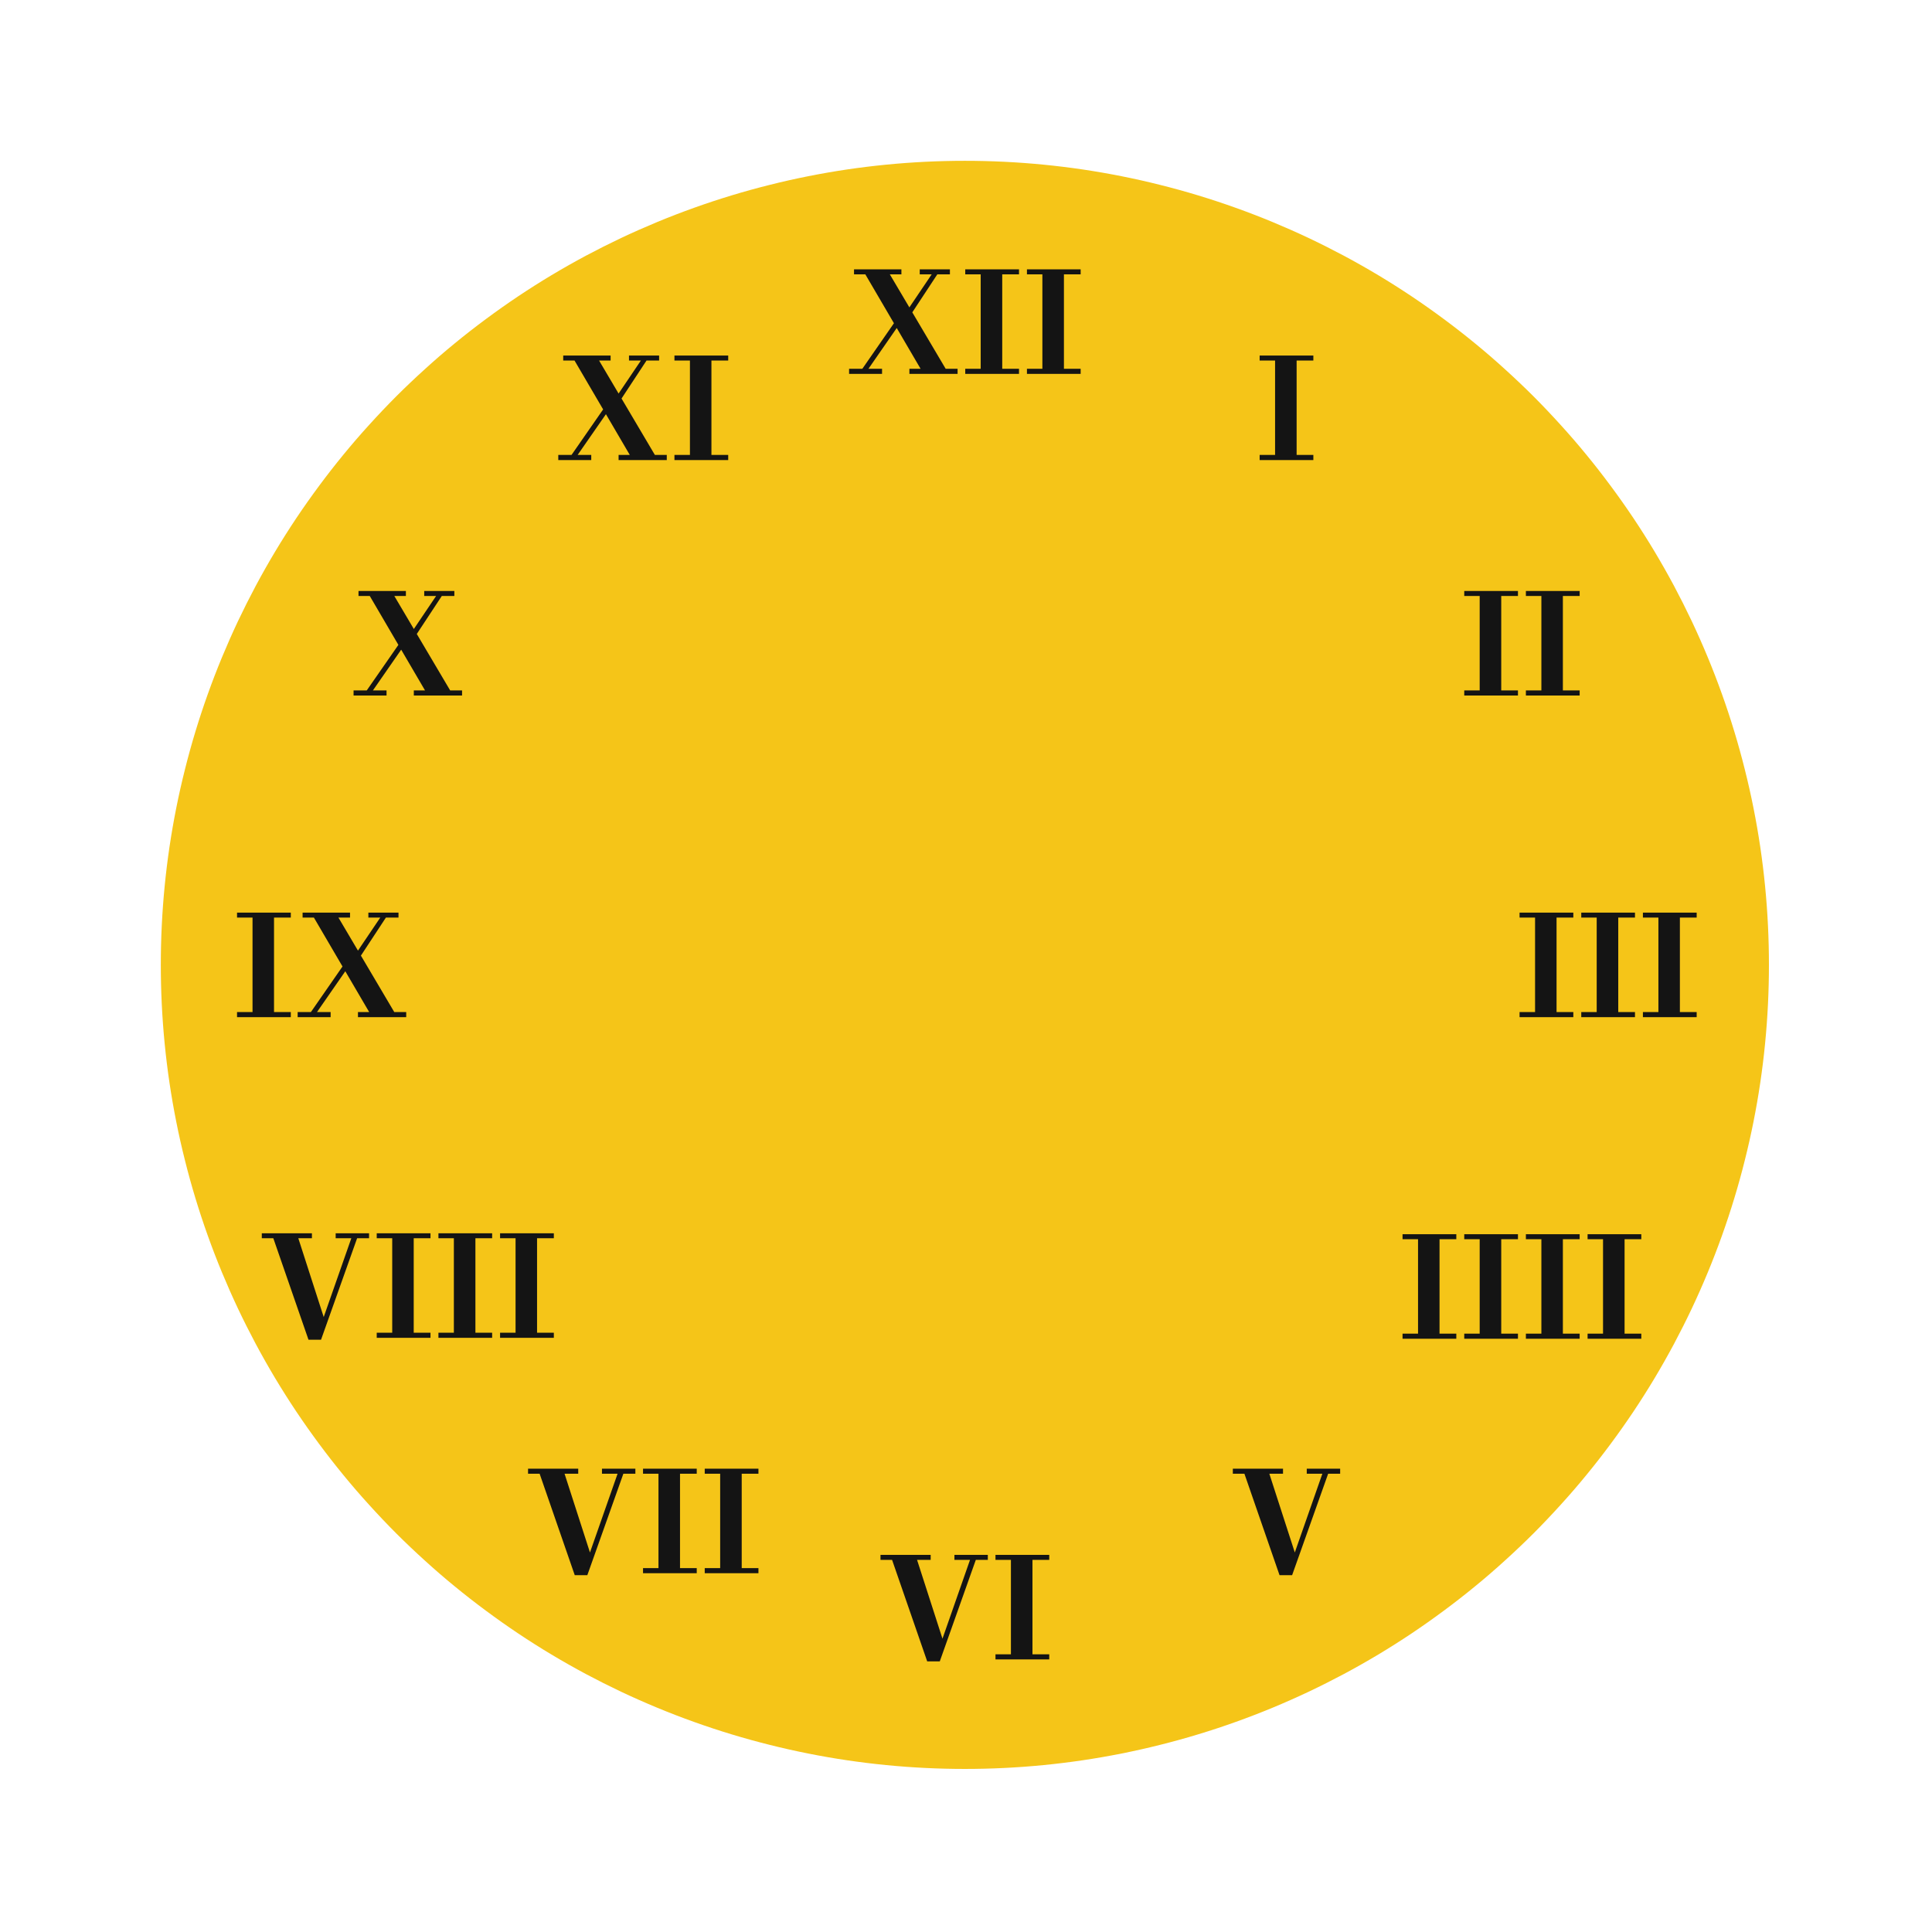
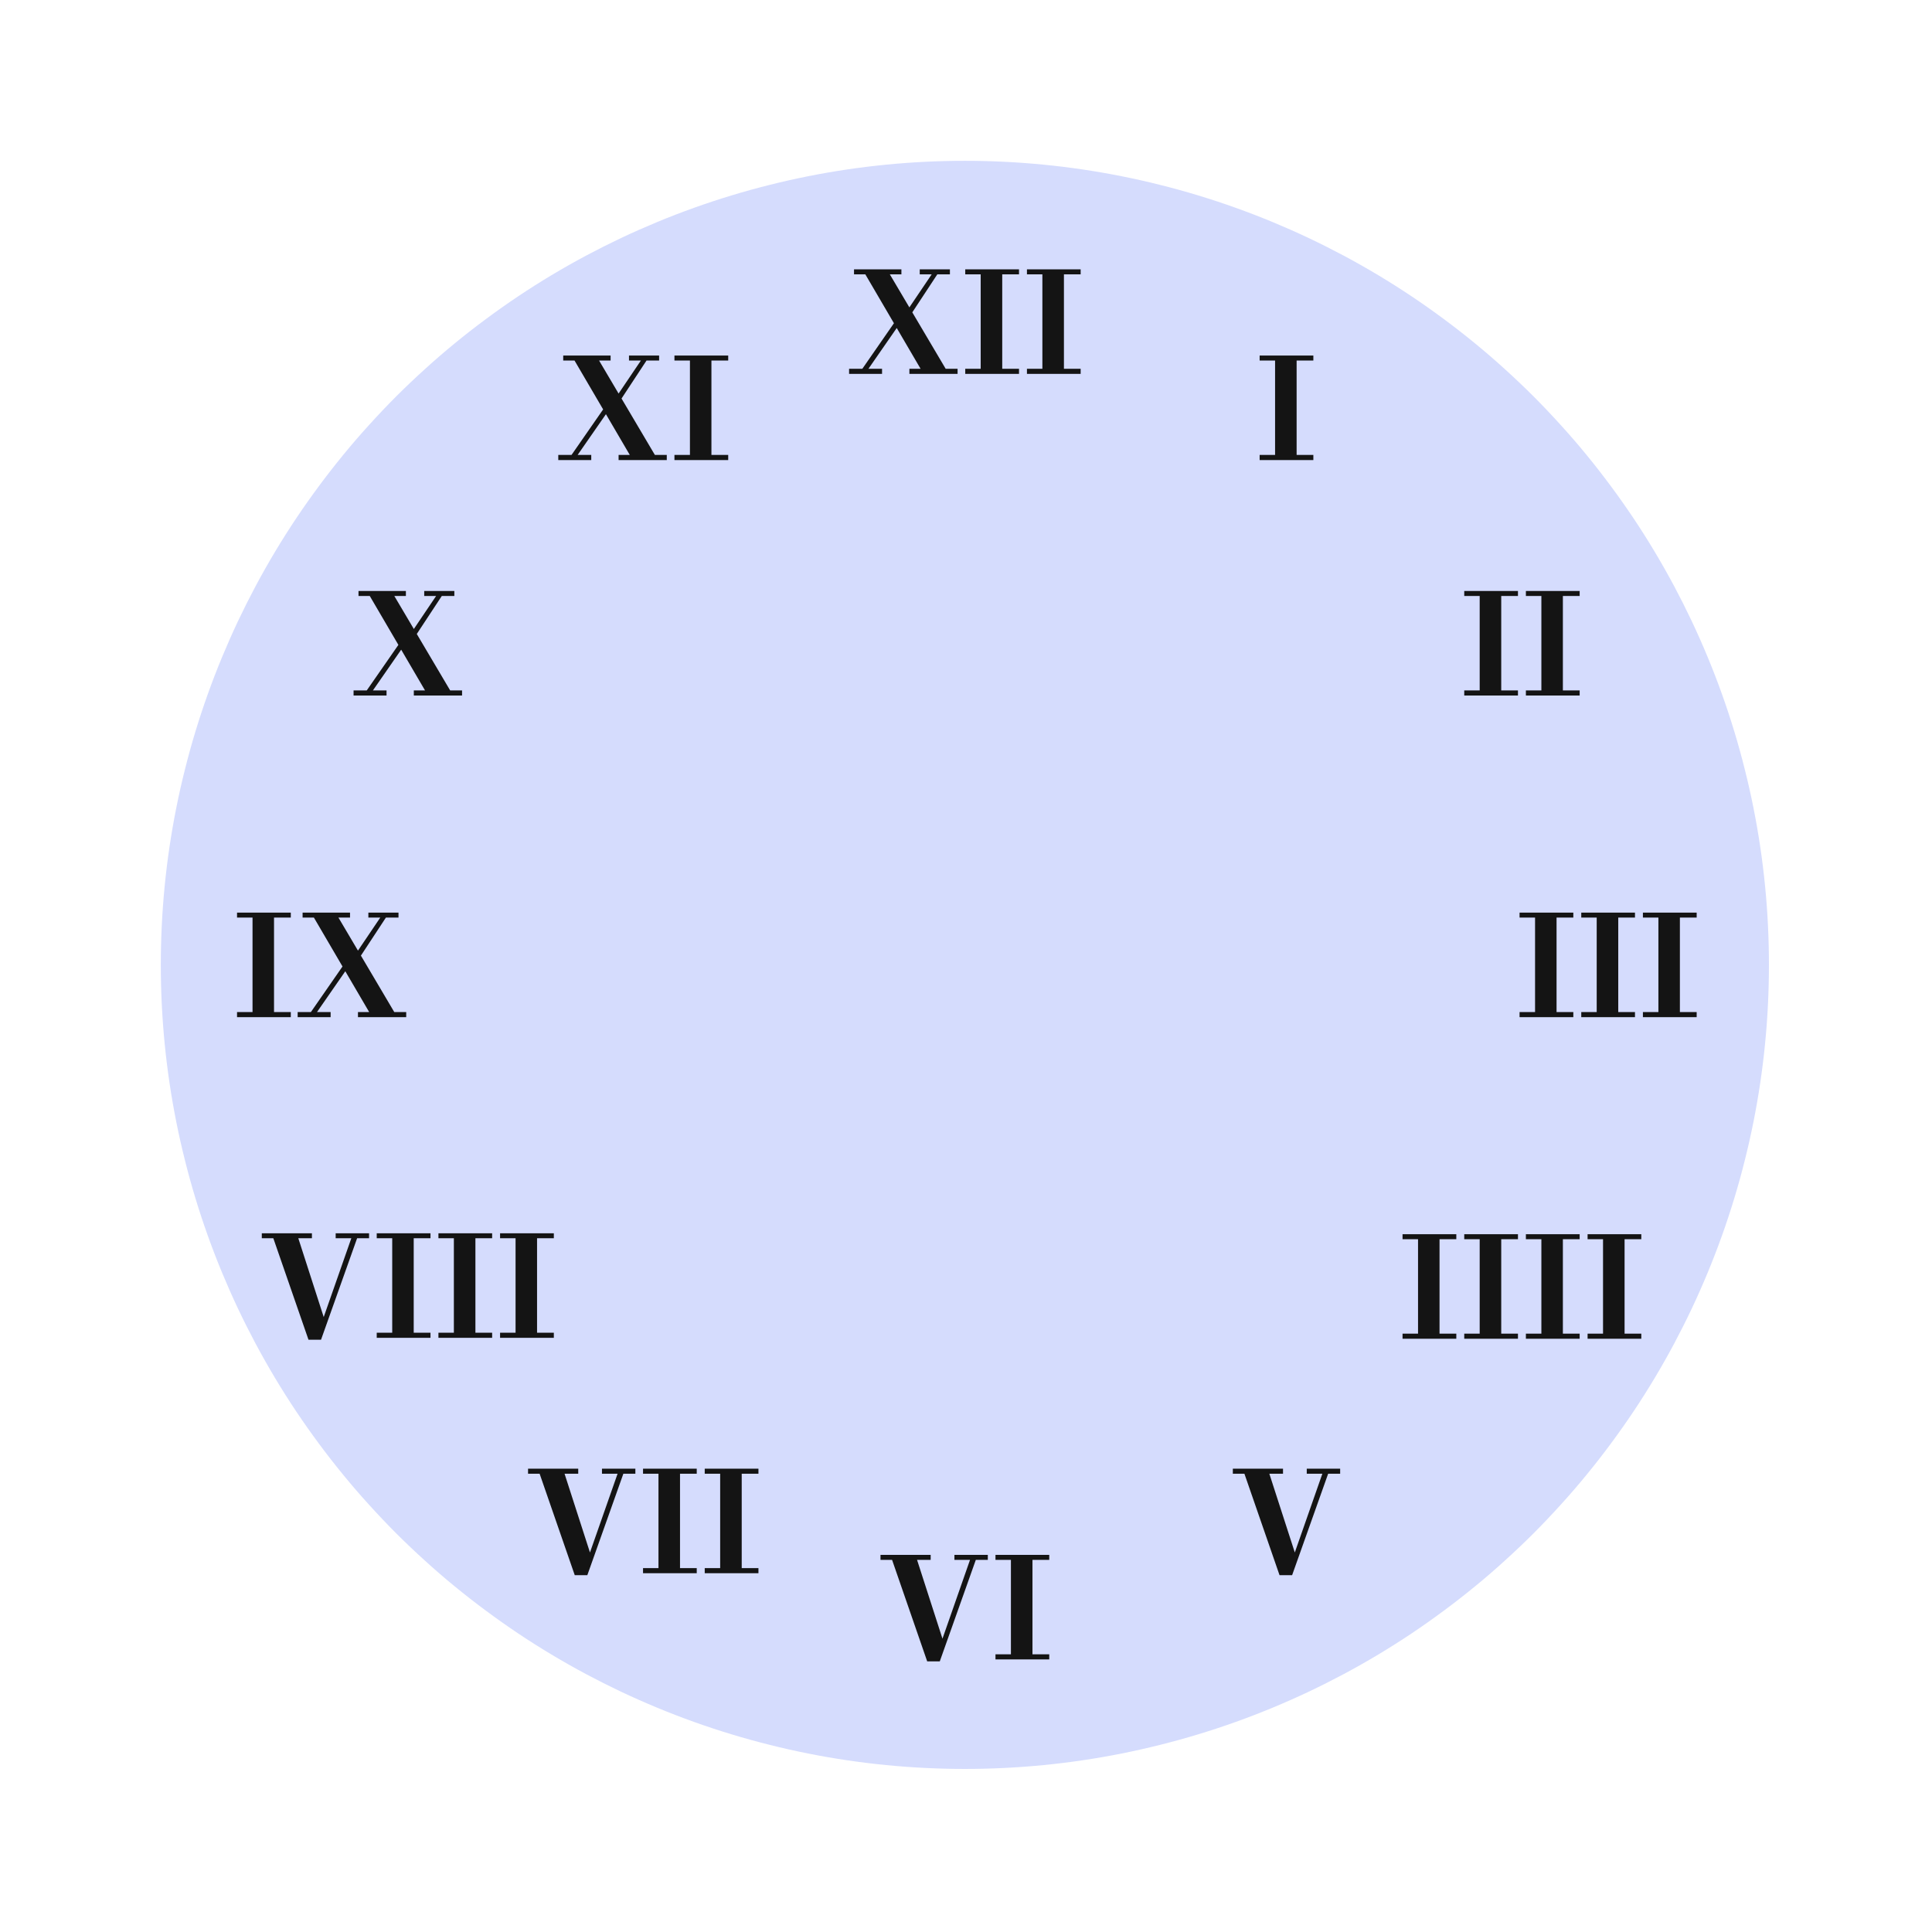
<svg xmlns="http://www.w3.org/2000/svg" width="613" height="613">
-   <path fill="#F5C518" transform="matrix(17.0079 0 -0 -17.0079 306.142 306.142)" d="M15 0Q15 0.368 14.982 0.736Q14.964 1.104 14.928 1.47Q14.892 1.837 14.838 2.201Q14.784 2.565 14.712 2.926Q14.64 3.288 14.55 3.645Q14.461 4.002 14.354 4.354Q14.247 4.707 14.123 5.053Q13.999 5.4 13.858 5.74Q13.717 6.08 13.56 6.413Q13.402 6.746 13.229 7.071Q13.055 7.396 12.866 7.712Q12.677 8.027 12.472 8.334Q12.267 8.64 12.048 8.935Q11.829 9.231 11.595 9.516Q11.362 9.801 11.114 10.073Q10.867 10.346 10.607 10.607Q10.346 10.867 10.073 11.114Q9.801 11.362 9.516 11.595Q9.231 11.829 8.935 12.048Q8.64 12.267 8.334 12.472Q8.027 12.677 7.712 12.866Q7.396 13.055 7.071 13.229Q6.746 13.402 6.413 13.56Q6.08 13.717 5.74 13.858Q5.4 13.999 5.053 14.123Q4.707 14.247 4.354 14.354Q4.002 14.461 3.645 14.55Q3.288 14.64 2.926 14.712Q2.565 14.784 2.201 14.838Q1.837 14.892 1.47 14.928Q1.104 14.964 0.736 14.982Q0.368 15 0 15Q-0.368 15 -0.736 14.982Q-1.104 14.964 -1.47 14.928Q-1.837 14.892 -2.201 14.838Q-2.565 14.784 -2.926 14.712Q-3.288 14.64 -3.645 14.55Q-4.002 14.461 -4.354 14.354Q-4.707 14.247 -5.053 14.123Q-5.4 13.999 -5.74 13.858Q-6.08 13.717 -6.413 13.56Q-6.746 13.402 -7.071 13.229Q-7.396 13.055 -7.712 12.866Q-8.027 12.677 -8.334 12.472Q-8.64 12.267 -8.935 12.048Q-9.231 11.829 -9.516 11.595Q-9.801 11.362 -10.073 11.114Q-10.346 10.867 -10.607 10.607Q-10.867 10.346 -11.114 10.073Q-11.362 9.801 -11.595 9.516Q-11.829 9.231 -12.048 8.935Q-12.267 8.64 -12.472 8.334Q-12.677 8.027 -12.866 7.712Q-13.055 7.396 -13.229 7.071Q-13.402 6.746 -13.56 6.413Q-13.717 6.08 -13.858 5.74Q-13.999 5.4 -14.123 5.053Q-14.247 4.707 -14.354 4.354Q-14.461 4.002 -14.55 3.645Q-14.64 3.288 -14.712 2.926Q-14.784 2.565 -14.838 2.201Q-14.892 1.837 -14.928 1.47Q-14.964 1.104 -14.982 0.736Q-15 0.368 -15 0Q-15 -0.368 -14.982 -0.736Q-14.964 -1.104 -14.928 -1.47Q-14.892 -1.837 -14.838 -2.201Q-14.784 -2.565 -14.712 -2.926Q-14.64 -3.288 -14.55 -3.645Q-14.461 -4.002 -14.354 -4.354Q-14.247 -4.707 -14.123 -5.053Q-13.999 -5.4 -13.858 -5.74Q-13.717 -6.08 -13.56 -6.413Q-13.402 -6.746 -13.229 -7.071Q-13.055 -7.396 -12.866 -7.712Q-12.677 -8.027 -12.472 -8.334Q-12.267 -8.64 -12.048 -8.935Q-11.829 -9.231 -11.595 -9.516Q-11.362 -9.801 -11.114 -10.073Q-10.867 -10.346 -10.607 -10.607Q-10.346 -10.867 -10.073 -11.114Q-9.801 -11.362 -9.516 -11.595Q-9.231 -11.829 -8.935 -12.048Q-8.64 -12.267 -8.334 -12.472Q-8.027 -12.677 -7.712 -12.866Q-7.396 -13.055 -7.071 -13.229Q-6.746 -13.402 -6.413 -13.56Q-6.08 -13.717 -5.74 -13.858Q-5.4 -13.999 -5.053 -14.123Q-4.707 -14.247 -4.354 -14.354Q-4.002 -14.461 -3.645 -14.55Q-3.288 -14.64 -2.926 -14.712Q-2.565 -14.784 -2.201 -14.838Q-1.837 -14.892 -1.47 -14.928Q-1.104 -14.964 -0.736 -14.982Q-0.368 -15 0 -15Q0.368 -15 0.736 -14.982Q1.104 -14.964 1.47 -14.928Q1.837 -14.892 2.201 -14.838Q2.565 -14.784 2.926 -14.712Q3.288 -14.64 3.645 -14.55Q4.002 -14.461 4.354 -14.354Q4.707 -14.247 5.053 -14.123Q5.4 -13.999 5.74 -13.858Q6.08 -13.717 6.413 -13.56Q6.746 -13.402 7.071 -13.229Q7.396 -13.055 7.712 -12.866Q8.027 -12.677 8.334 -12.472Q8.64 -12.267 8.935 -12.048Q9.231 -11.829 9.516 -11.595Q9.801 -11.362 10.073 -11.114Q10.346 -10.867 10.607 -10.607Q10.867 -10.346 11.114 -10.073Q11.362 -9.801 11.595 -9.516Q11.829 -9.231 12.048 -8.935Q12.267 -8.64 12.472 -8.334Q12.677 -8.027 12.866 -7.712Q13.055 -7.396 13.229 -7.071Q13.402 -6.746 13.56 -6.413Q13.717 -6.08 13.858 -5.74Q13.999 -5.4 14.123 -5.053Q14.247 -4.707 14.354 -4.354Q14.461 -4.002 14.55 -3.645Q14.64 -3.288 14.712 -2.926Q14.784 -2.565 14.838 -2.201Q14.892 -1.837 14.928 -1.47Q14.964 -1.104 14.982 -0.736Q15 -0.368 15 0Z" />
+   <path fill="#D5DCFD" transform="matrix(17.0079 0 -0 -17.0079 306.142 306.142)" d="M15 0Q15 0.368 14.982 0.736Q14.964 1.104 14.928 1.47Q14.892 1.837 14.838 2.201Q14.784 2.565 14.712 2.926Q14.64 3.288 14.55 3.645Q14.461 4.002 14.354 4.354Q14.247 4.707 14.123 5.053Q13.999 5.4 13.858 5.74Q13.717 6.08 13.56 6.413Q13.402 6.746 13.229 7.071Q13.055 7.396 12.866 7.712Q12.677 8.027 12.472 8.334Q12.267 8.64 12.048 8.935Q11.829 9.231 11.595 9.516Q11.362 9.801 11.114 10.073Q10.867 10.346 10.607 10.607Q10.346 10.867 10.073 11.114Q9.801 11.362 9.516 11.595Q9.231 11.829 8.935 12.048Q8.64 12.267 8.334 12.472Q8.027 12.677 7.712 12.866Q7.396 13.055 7.071 13.229Q6.746 13.402 6.413 13.56Q6.08 13.717 5.74 13.858Q5.4 13.999 5.053 14.123Q4.707 14.247 4.354 14.354Q4.002 14.461 3.645 14.55Q3.288 14.64 2.926 14.712Q2.565 14.784 2.201 14.838Q1.837 14.892 1.47 14.928Q1.104 14.964 0.736 14.982Q0.368 15 0 15Q-0.368 15 -0.736 14.982Q-1.104 14.964 -1.47 14.928Q-1.837 14.892 -2.201 14.838Q-2.565 14.784 -2.926 14.712Q-3.288 14.64 -3.645 14.55Q-4.002 14.461 -4.354 14.354Q-4.707 14.247 -5.053 14.123Q-5.4 13.999 -5.74 13.858Q-6.08 13.717 -6.413 13.56Q-6.746 13.402 -7.071 13.229Q-7.396 13.055 -7.712 12.866Q-8.027 12.677 -8.334 12.472Q-8.64 12.267 -8.935 12.048Q-9.231 11.829 -9.516 11.595Q-9.801 11.362 -10.073 11.114Q-10.346 10.867 -10.607 10.607Q-10.867 10.346 -11.114 10.073Q-11.362 9.801 -11.595 9.516Q-11.829 9.231 -12.048 8.935Q-12.267 8.64 -12.472 8.334Q-12.677 8.027 -12.866 7.712Q-13.055 7.396 -13.229 7.071Q-13.402 6.746 -13.56 6.413Q-13.717 6.08 -13.858 5.74Q-13.999 5.4 -14.123 5.053Q-14.247 4.707 -14.354 4.354Q-14.461 4.002 -14.55 3.645Q-14.64 3.288 -14.712 2.926Q-14.784 2.565 -14.838 2.201Q-14.892 1.837 -14.928 1.47Q-14.964 1.104 -14.982 0.736Q-15 0.368 -15 0Q-15 -0.368 -14.982 -0.736Q-14.964 -1.104 -14.928 -1.47Q-14.892 -1.837 -14.838 -2.201Q-14.784 -2.565 -14.712 -2.926Q-14.64 -3.288 -14.55 -3.645Q-14.461 -4.002 -14.354 -4.354Q-14.247 -4.707 -14.123 -5.053Q-13.999 -5.4 -13.858 -5.74Q-13.717 -6.08 -13.56 -6.413Q-13.402 -6.746 -13.229 -7.071Q-13.055 -7.396 -12.866 -7.712Q-12.677 -8.027 -12.472 -8.334Q-12.267 -8.64 -12.048 -8.935Q-11.829 -9.231 -11.595 -9.516Q-11.362 -9.801 -11.114 -10.073Q-10.867 -10.346 -10.607 -10.607Q-10.346 -10.867 -10.073 -11.114Q-9.801 -11.362 -9.516 -11.595Q-9.231 -11.829 -8.935 -12.048Q-8.64 -12.267 -8.334 -12.472Q-8.027 -12.677 -7.712 -12.866Q-7.396 -13.055 -7.071 -13.229Q-6.746 -13.402 -6.413 -13.56Q-6.08 -13.717 -5.74 -13.858Q-5.4 -13.999 -5.053 -14.123Q-4.707 -14.247 -4.354 -14.354Q-4.002 -14.461 -3.645 -14.55Q-3.288 -14.64 -2.926 -14.712Q-2.565 -14.784 -2.201 -14.838Q-1.837 -14.892 -1.47 -14.928Q-1.104 -14.964 -0.736 -14.982Q-0.368 -15 0 -15Q0.368 -15 0.736 -14.982Q1.104 -14.964 1.47 -14.928Q1.837 -14.892 2.201 -14.838Q2.565 -14.784 2.926 -14.712Q3.288 -14.64 3.645 -14.55Q4.002 -14.461 4.354 -14.354Q4.707 -14.247 5.053 -14.123Q5.4 -13.999 5.74 -13.858Q6.08 -13.717 6.413 -13.56Q6.746 -13.402 7.071 -13.229Q7.396 -13.055 7.712 -12.866Q8.027 -12.677 8.334 -12.472Q8.64 -12.267 8.935 -12.048Q9.231 -11.829 9.516 -11.595Q9.801 -11.362 10.073 -11.114Q10.346 -10.867 10.607 -10.607Q10.867 -10.346 11.114 -10.073Q11.362 -9.801 11.595 -9.516Q11.829 -9.231 12.048 -8.935Q12.267 -8.64 12.472 -8.334Q12.677 -8.027 12.866 -7.712Q13.055 -7.396 13.229 -7.071Q13.402 -6.746 13.56 -6.413Q13.717 -6.08 13.858 -5.74Q13.999 -5.4 14.123 -5.053Q14.247 -4.707 14.354 -4.354Q14.461 -4.002 14.55 -3.645Q14.64 -3.288 14.712 -2.926Q14.784 -2.565 14.838 -2.201Q14.892 -1.837 14.928 -1.47Q14.964 -1.104 14.982 -0.736Q15 -0.368 15 0Z" />
  <path fill="#141414" transform="matrix(17.0079 0 -0 -17.0079 306.142 306.142)" d="M-1.035 11.025L-1.035 11.12L-0.826 11.12L-1.857 12.882L-2.068 12.882L-2.068 12.975L-1.184 12.975L-1.184 12.882L-1.4 12.882L-0.358 11.12L-0.136 11.12L-0.136 11.025L-1.035 11.025ZM-2.16 11.025L-2.16 11.12L-1.913 11.12L-1.227 12.109L-1.138 12.073L-1.799 11.12L-1.545 11.12L-1.545 11.025L-2.16 11.025ZM-1.154 12.09L-0.619 12.882L-0.842 12.882L-0.842 12.975L-0.279 12.975L-0.279 12.882L-0.514 12.882L-1.063 12.048L-1.154 12.09ZM0.007 11.025L0.007 11.12L0.295 11.12L0.295 12.882L0.007 12.882L0.007 12.975L1.01 12.975L1.01 12.882L0.697 12.882L0.697 11.12L1.01 11.12L1.01 11.025L0.007 11.025ZM1.158 11.025L1.158 11.12L1.446 11.12L1.446 12.882L1.158 12.882L1.158 12.975L2.16 12.975L2.16 12.882L1.848 12.882L1.848 11.12L2.16 11.12L2.16 11.025L1.158 11.025ZM5.499 9.417L5.499 9.513L5.787 9.513L5.787 11.274L5.499 11.274L5.499 11.367L6.501 11.367L6.501 11.274L6.189 11.274L6.189 9.513L6.501 9.513L6.501 9.417L5.499 9.417ZM9.316 5.025L9.316 5.12L9.604 5.12L9.604 6.882L9.316 6.882L9.316 6.975L10.318 6.975L10.318 6.882L10.006 6.882L10.006 5.12L10.318 5.12L10.318 5.025L9.316 5.025ZM10.466 5.025L10.466 5.12L10.755 5.12L10.755 6.882L10.466 6.882L10.466 6.975L11.469 6.975L11.469 6.882L11.156 6.882L11.156 5.12L11.469 5.12L11.469 5.025L10.466 5.025ZM10.348 -0.975L10.348 -0.88L10.637 -0.88L10.637 0.882L10.348 0.882L10.348 0.975L11.351 0.975L11.351 0.882L11.038 0.882L11.038 -0.88L11.351 -0.88L11.351 -0.975L10.348 -0.975ZM11.499 -0.975L11.499 -0.88L11.787 -0.88L11.787 0.882L11.499 0.882L11.499 0.975L12.501 0.975L12.501 0.882L12.189 0.882L12.189 -0.88L12.501 -0.88L12.501 -0.975L11.499 -0.975ZM12.649 -0.975L12.649 -0.88L12.938 -0.88L12.938 0.882L12.649 0.882L12.649 0.975L13.652 0.975L13.652 0.882L13.339 0.882L13.339 -0.88L13.652 -0.88L13.652 -0.975L12.649 -0.975ZM8.165 -6.975L8.165 -6.88L8.454 -6.88L8.454 -5.118L8.165 -5.118L8.165 -5.025L9.168 -5.025L9.168 -5.118L8.855 -5.118L8.855 -6.88L9.168 -6.88L9.168 -6.975L8.165 -6.975ZM9.316 -6.975L9.316 -6.88L9.604 -6.88L9.604 -5.118L9.316 -5.118L9.316 -5.025L10.318 -5.025L10.318 -5.118L10.006 -5.118L10.006 -6.88L10.318 -6.88L10.318 -6.975L9.316 -6.975ZM10.466 -6.975L10.466 -6.88L10.755 -6.88L10.755 -5.118L10.466 -5.118L10.466 -5.025L11.469 -5.025L11.469 -5.118L11.156 -5.118L11.156 -6.88L11.469 -6.88L11.469 -6.975L10.466 -6.975ZM11.617 -6.975L11.617 -6.88L11.905 -6.88L11.905 -5.118L11.617 -5.118L11.617 -5.025L12.619 -5.025L12.619 -5.118L12.307 -5.118L12.307 -6.88L12.619 -6.88L12.619 -6.975L11.617 -6.975ZM7.001 -9.399L7.001 -9.493L6.777 -9.493L6.105 -11.385L5.87 -11.385L5.215 -9.493L4.999 -9.493L4.999 -9.399L5.935 -9.399L5.935 -9.493L5.68 -9.493L6.155 -10.962L6.669 -9.493L6.378 -9.493L6.378 -9.399L7.001 -9.399ZM0.428 -11.007L0.428 -11.1L0.204 -11.1L-0.468 -12.993L-0.703 -12.993L-1.358 -11.1L-1.574 -11.1L-1.574 -11.007L-0.638 -11.007L-0.638 -11.1L-0.892 -11.1L-0.418 -12.57L0.096 -11.1L-0.195 -11.1L-0.195 -11.007L0.428 -11.007ZM0.571 -12.957L0.571 -12.862L0.859 -12.862L0.859 -11.1L0.571 -11.1L0.571 -11.007L1.574 -11.007L1.574 -11.1L1.261 -11.1L1.261 -12.862L1.574 -12.862L1.574 -12.957L0.571 -12.957ZM-6.147 -9.399L-6.147 -9.493L-6.371 -9.493L-7.043 -11.385L-7.278 -11.385L-7.933 -9.493L-8.149 -9.493L-8.149 -9.399L-7.213 -9.399L-7.213 -9.493L-7.468 -9.493L-6.994 -10.962L-6.479 -9.493L-6.77 -9.493L-6.77 -9.399L-6.147 -9.399ZM-6.004 -11.349L-6.004 -11.254L-5.716 -11.254L-5.716 -9.493L-6.004 -9.493L-6.004 -9.399L-5.002 -9.399L-5.002 -9.493L-5.314 -9.493L-5.314 -11.254L-5.002 -11.254L-5.002 -11.349L-6.004 -11.349ZM-4.853 -11.349L-4.853 -11.254L-4.565 -11.254L-4.565 -9.493L-4.853 -9.493L-4.853 -9.399L-3.851 -9.399L-3.851 -9.493L-4.163 -9.493L-4.163 -11.254L-3.851 -11.254L-3.851 -11.349L-4.853 -11.349ZM-11.115 -5.007L-11.115 -5.1L-11.338 -5.1L-12.011 -6.993L-12.245 -6.993L-12.901 -5.1L-13.116 -5.1L-13.116 -5.007L-12.181 -5.007L-12.181 -5.1L-12.435 -5.1L-11.961 -6.57L-11.446 -5.1L-11.738 -5.1L-11.738 -5.007L-11.115 -5.007ZM-10.972 -6.957L-10.972 -6.862L-10.683 -6.862L-10.683 -5.1L-10.972 -5.1L-10.972 -5.007L-9.969 -5.007L-9.969 -5.1L-10.282 -5.1L-10.282 -6.862L-9.969 -6.862L-9.969 -6.957L-10.972 -6.957ZM-9.821 -6.957L-9.821 -6.862L-9.533 -6.862L-9.533 -5.1L-9.821 -5.1L-9.821 -5.007L-8.819 -5.007L-8.819 -5.1L-9.131 -5.1L-9.131 -6.862L-8.819 -6.862L-8.819 -6.957L-9.821 -6.957ZM-8.671 -6.957L-8.671 -6.862L-8.382 -6.862L-8.382 -5.1L-8.671 -5.1L-8.671 -5.007L-7.668 -5.007L-7.668 -5.1L-7.981 -5.1L-7.981 -6.862L-7.668 -6.862L-7.668 -6.957L-8.671 -6.957ZM-13.578 -0.975L-13.578 -0.88L-13.289 -0.88L-13.289 0.882L-13.578 0.882L-13.578 0.975L-12.575 0.975L-12.575 0.882L-12.888 0.882L-12.888 -0.88L-12.575 -0.88L-12.575 -0.975L-13.578 -0.975ZM-11.322 -0.975L-11.322 -0.88L-11.113 -0.88L-12.144 0.882L-12.355 0.882L-12.355 0.975L-11.47 0.975L-11.47 0.882L-11.686 0.882L-10.645 -0.88L-10.422 -0.88L-10.422 -0.975L-11.322 -0.975ZM-12.447 -0.975L-12.447 -0.88L-12.2 -0.88L-11.514 0.109L-11.425 0.073L-12.086 -0.88L-11.832 -0.88L-11.832 -0.975L-12.447 -0.975ZM-11.441 0.09L-10.906 0.882L-11.128 0.882L-11.128 0.975L-10.566 0.975L-10.566 0.882L-10.801 0.882L-11.349 0.048L-11.441 0.09ZM-10.28 5.025L-10.28 5.12L-10.071 5.12L-11.102 6.882L-11.312 6.882L-11.312 6.975L-10.428 6.975L-10.428 6.882L-10.644 6.882L-9.602 5.12L-9.38 5.12L-9.38 5.025L-10.28 5.025ZM-11.404 5.025L-11.404 5.12L-11.158 5.12L-10.471 6.109L-10.382 6.073L-11.043 5.12L-10.789 5.12L-10.789 5.025L-11.404 5.025ZM-10.398 6.09L-9.864 6.882L-10.086 6.882L-10.086 6.975L-9.524 6.975L-9.524 6.882L-9.758 6.882L-10.307 6.048L-10.398 6.09ZM-6.46 9.417L-6.46 9.513L-6.251 9.513L-7.282 11.274L-7.493 11.274L-7.493 11.367L-6.609 11.367L-6.609 11.274L-6.824 11.274L-5.783 9.513L-5.561 9.513L-5.561 9.417L-6.46 9.417ZM-7.585 9.417L-7.585 9.513L-7.338 9.513L-6.652 10.501L-6.563 10.465L-7.224 9.513L-6.97 9.513L-6.97 9.417L-7.585 9.417ZM-6.579 10.482L-6.044 11.274L-6.266 11.274L-6.266 11.367L-5.704 11.367L-5.704 11.274L-5.939 11.274L-6.487 10.441L-6.579 10.482ZM-5.418 9.417L-5.418 9.513L-5.129 9.513L-5.129 11.274L-5.418 11.274L-5.418 11.367L-4.415 11.367L-4.415 11.274L-4.728 11.274L-4.728 9.513L-4.415 9.513L-4.415 9.417L-5.418 9.417Z" />
</svg>
